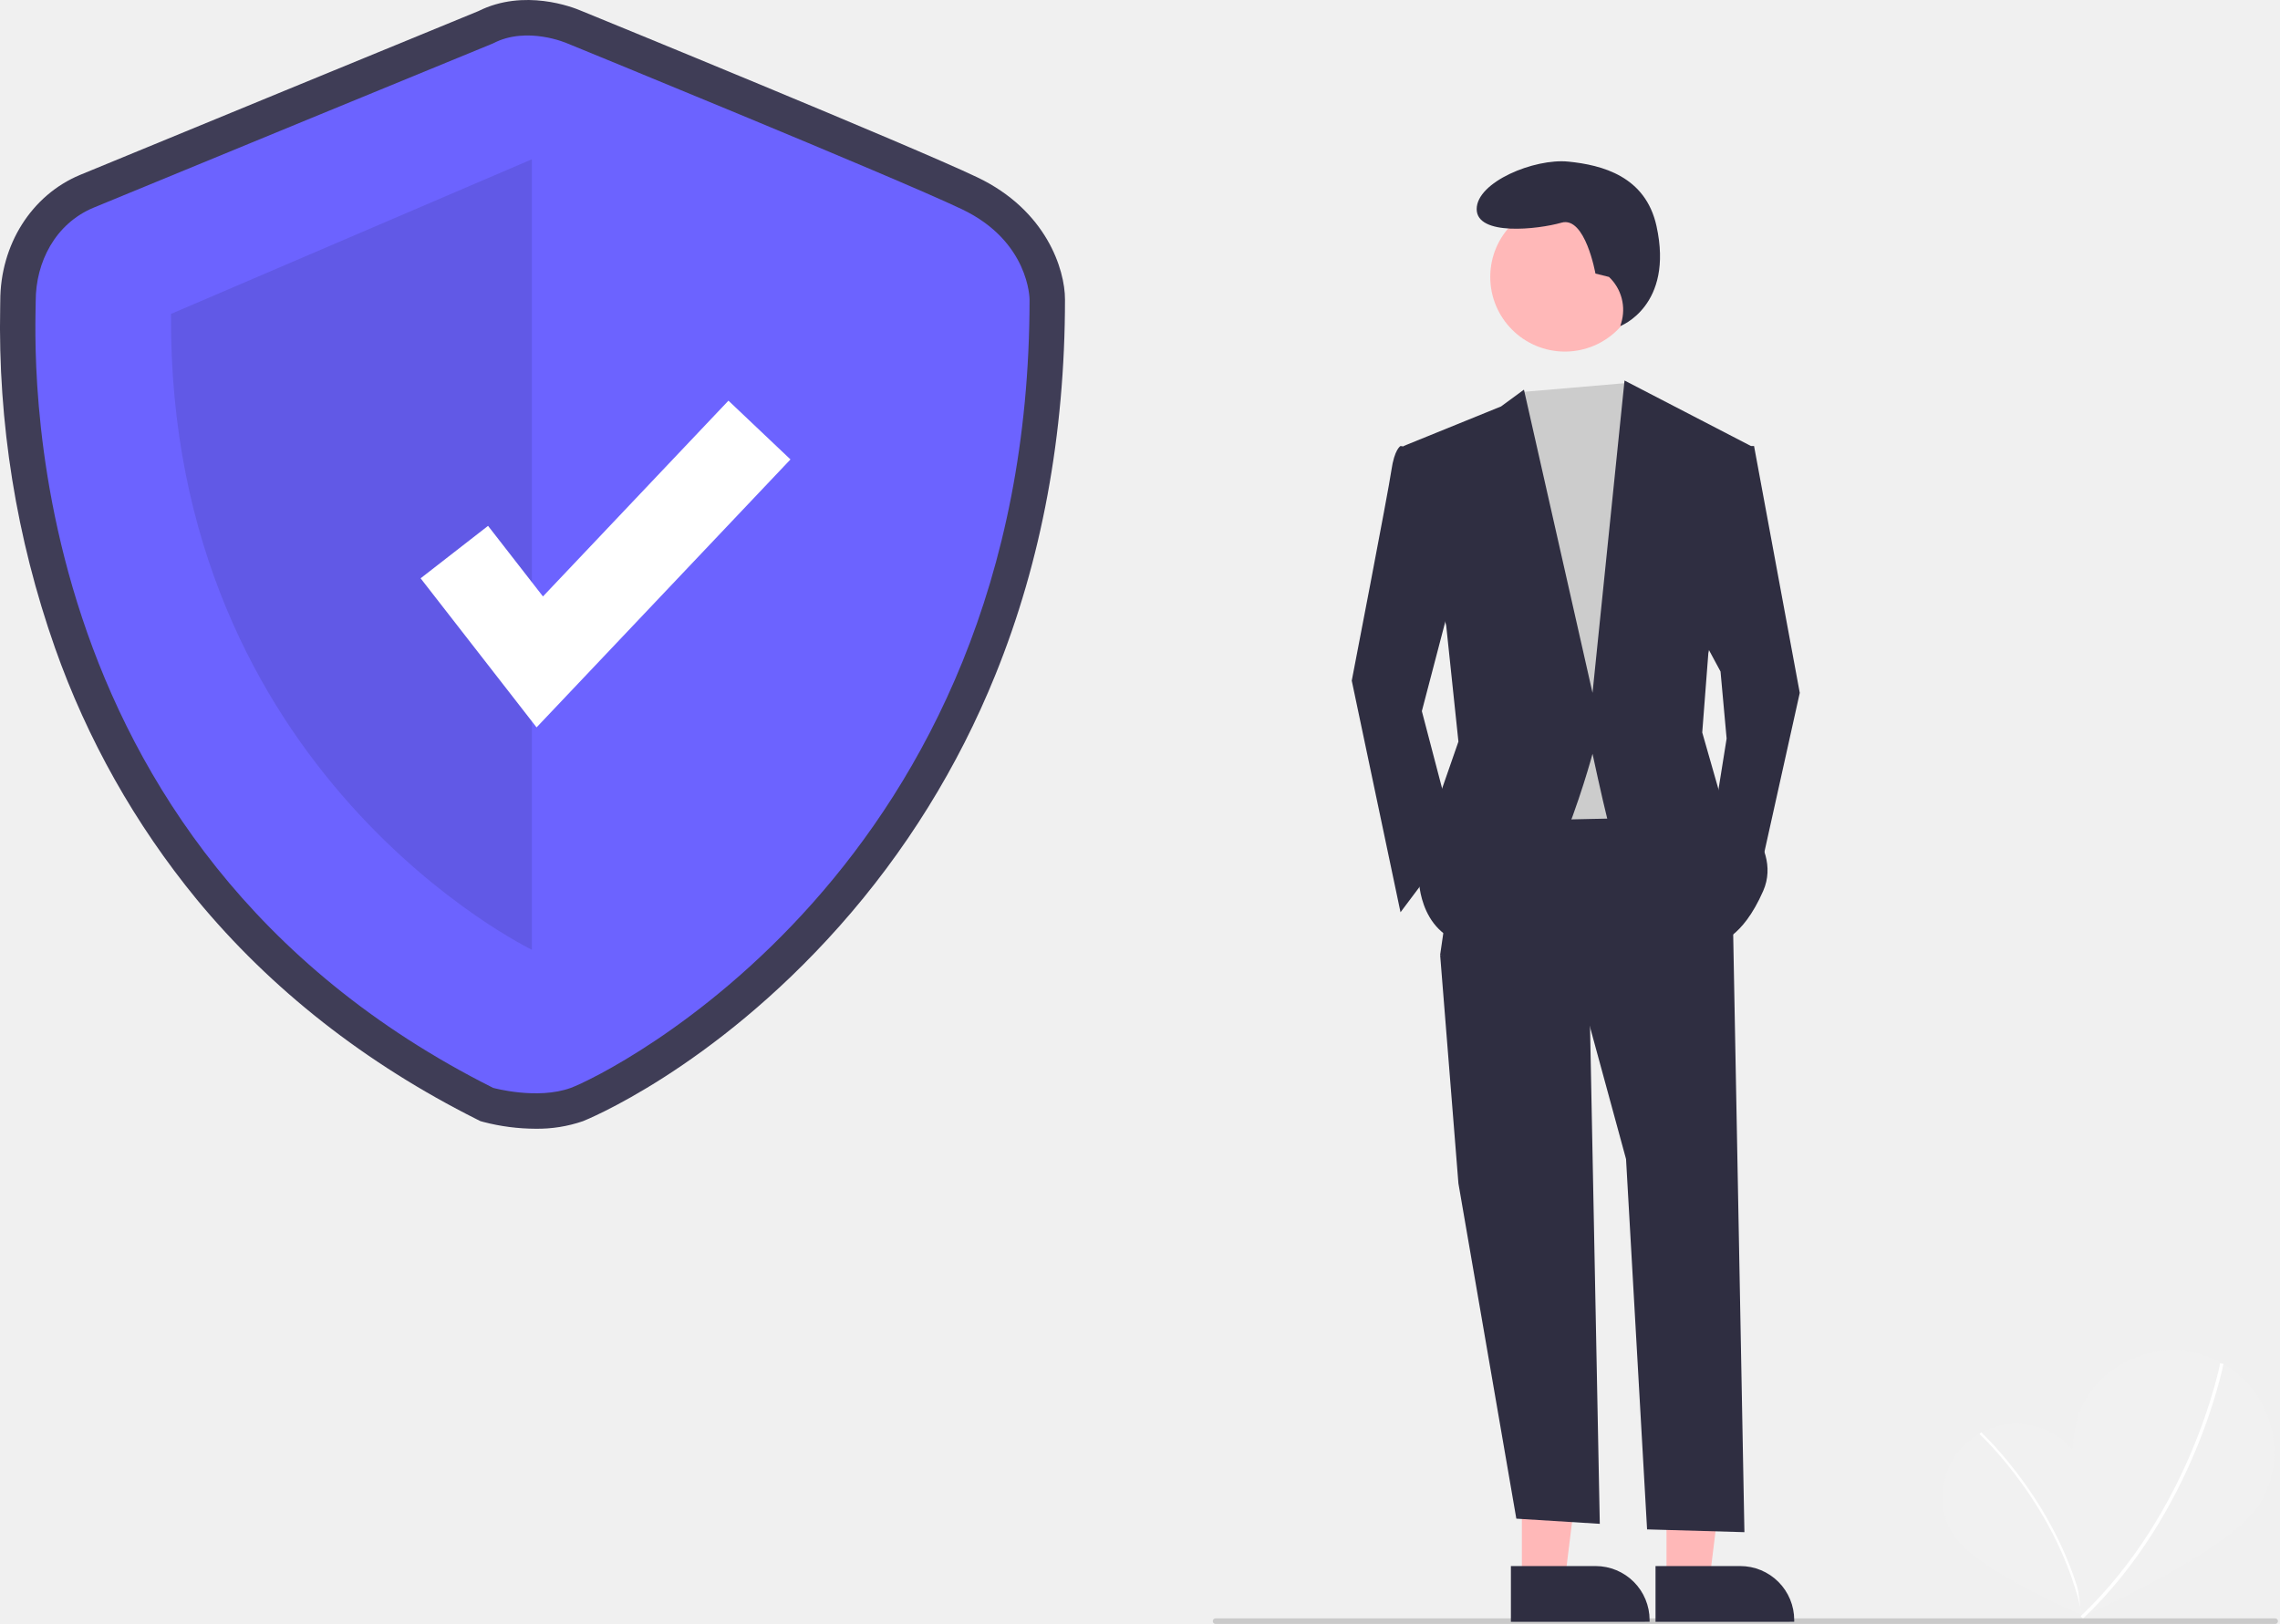
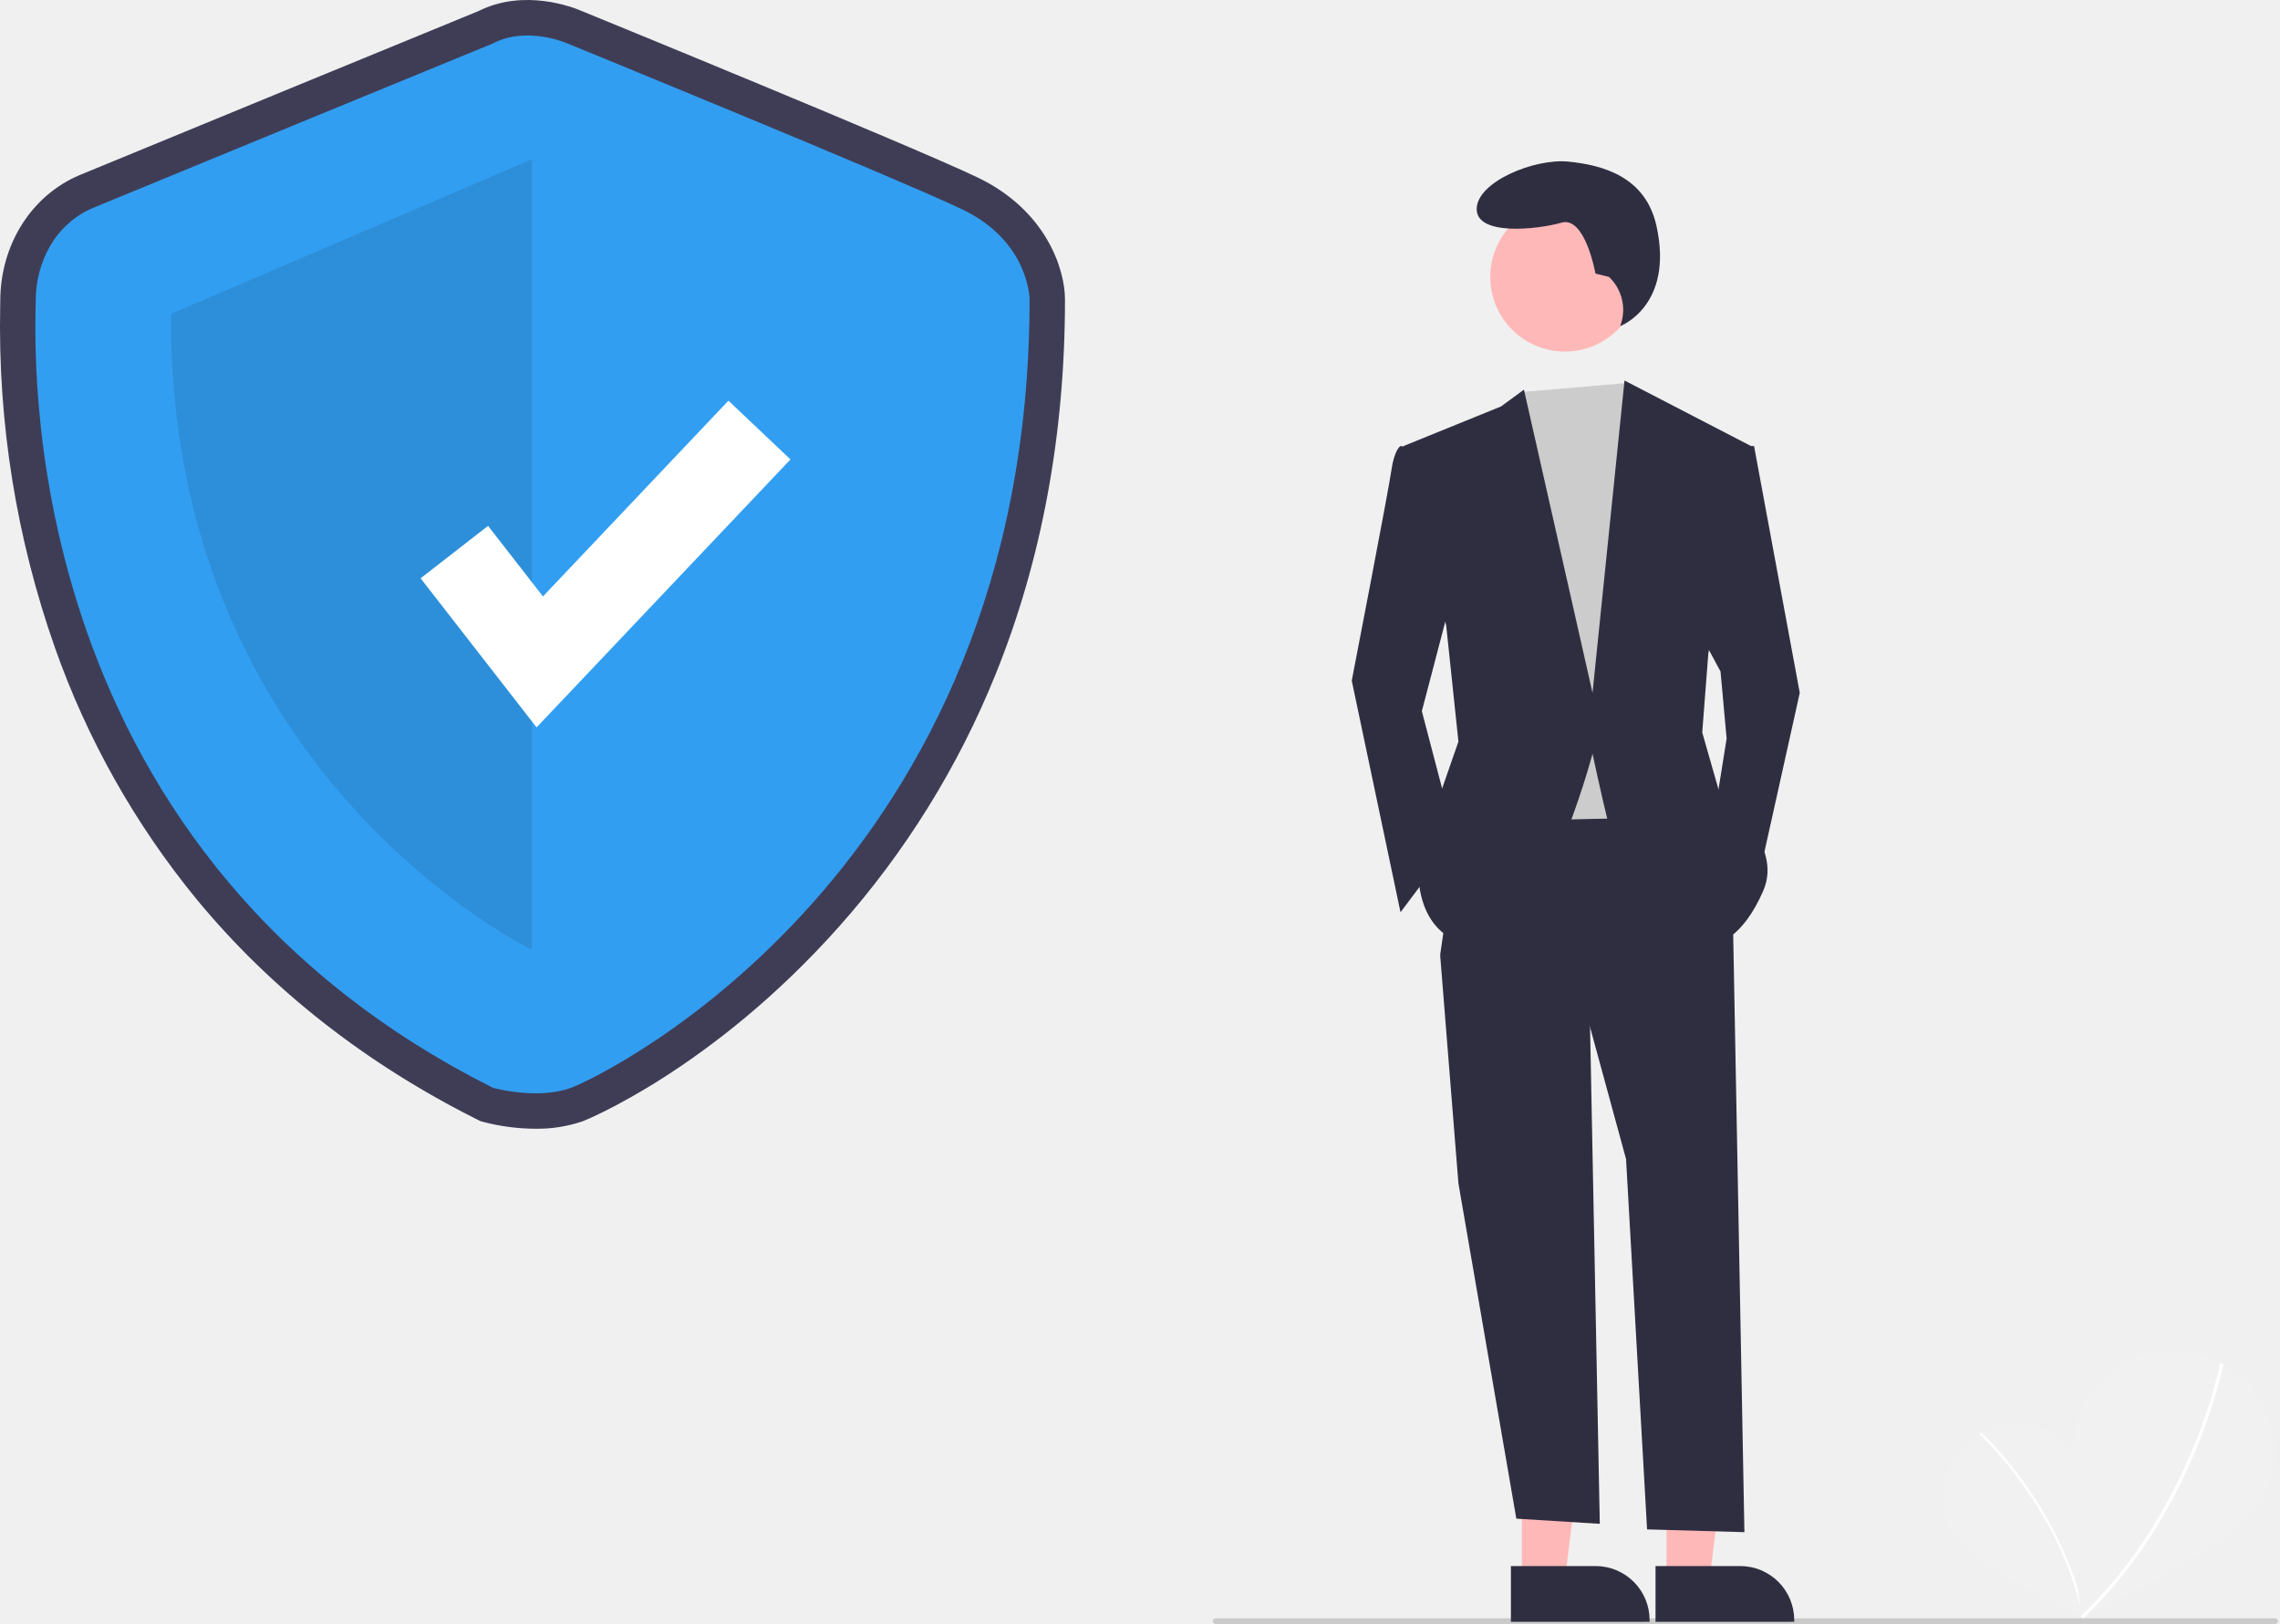
<svg xmlns="http://www.w3.org/2000/svg" width="671" height="478" viewBox="0 0 671 478" fill="none">
-   <g clip-path="url(#clip0_8_1557)">
-     <path d="M612.152 430.003C618.032 440.396 613.046 475.499 613.046 475.499C613.046 475.499 580.396 461.679 574.517 451.29C571.701 446.299 570.981 440.395 572.515 434.874C574.05 429.353 577.714 424.667 582.701 421.846C587.689 419.025 593.593 418.3 599.115 419.829C604.637 421.359 609.327 425.018 612.152 430.003V430.003Z" fill="#F1F1F1" />
+   <g clip-path="url(#clip0_111_207)">
+     <path d="M612.153 430.003C618.033 440.396 613.047 475.499 613.047 475.499C613.047 475.499 580.397 461.679 574.518 451.29C571.702 446.299 570.982 440.395 572.516 434.874C574.051 429.353 577.715 424.667 582.702 421.846C587.69 419.025 593.594 418.3 599.116 419.829C604.638 421.359 609.328 425.018 612.153 430.003Z" fill="#F1F1F1" />
    <path d="M613.52 475.454L612.826 475.6C606.145 443.86 582.816 422.337 582.581 422.123L583.058 421.599C583.294 421.814 606.79 443.484 613.52 475.454Z" fill="white" />
    <path d="M665.577 441.838C657.598 456.311 612.615 475.918 612.615 475.918C612.615 475.918 605.199 427.412 613.173 412.943C617.005 405.993 623.44 400.851 631.063 398.647C638.686 396.442 646.873 397.356 653.822 401.188C660.771 405.02 665.914 411.455 668.118 419.078C670.323 426.702 669.408 434.888 665.577 441.838Z" fill="#F1F1F1" />
-     <path d="M613.012 476.443L612.336 475.732C644.887 444.819 653.313 401.703 653.395 401.271L654.359 401.453C654.277 401.887 645.799 445.305 613.012 476.443Z" fill="white" />
-     <path d="M157.613 332.242C152.465 332.225 147.34 331.562 142.357 330.268L141.375 329.997L140.464 329.54C107.526 313.026 79.738 291.213 57.872 264.706C39.771 242.636 25.659 217.577 16.171 190.657C4.823 158.427 -0.636 124.419 0.054 90.257C0.068 89.54 0.079 88.986 0.079 88.605C0.079 71.998 9.297 57.427 23.563 51.483C34.481 46.934 133.614 6.216 140.776 3.274C154.265 -3.485 168.656 2.157 170.959 3.143C176.124 5.255 267.766 42.738 287.57 52.168C307.98 61.887 313.425 79.347 313.425 88.131C313.425 127.9 306.538 165.067 292.954 198.601C281.983 225.743 266.435 250.802 246.985 272.683C209.46 314.912 171.925 329.883 171.563 330.015C167.077 331.558 162.357 332.312 157.613 332.242ZM148.786 310.377C152.04 311.107 159.533 312.201 164.416 310.42C170.62 308.157 202.036 291.866 231.394 258.828C271.956 213.182 292.537 155.8 292.567 88.278C292.495 86.909 291.523 77.153 278.602 71C259.183 61.753 163.929 22.803 162.969 22.411L162.705 22.299C160.709 21.463 154.356 19.701 149.977 21.995L149.1 22.404C148.039 22.84 42.808 66.061 31.585 70.737C23.735 74.008 20.938 82.112 20.938 88.605C20.938 89.079 20.925 89.77 20.908 90.662C20.011 136.863 30.702 250.551 148.786 310.377Z" fill="#3F3D56" />
-     <path d="M145.138 12.757C145.138 12.757 38.952 56.37 27.574 61.11C16.197 65.851 10.509 77.228 10.509 88.605C10.509 99.982 1.976 248.439 145.138 320.217C145.138 320.217 158.132 323.812 167.99 320.217C177.848 316.622 302.996 255.944 302.996 88.131C302.996 88.131 302.996 71.065 283.086 61.584C263.176 52.103 166.915 12.757 166.915 12.757C166.915 12.757 155.093 7.543 145.138 12.757Z" fill="#6C63FF" />
-     <path opacity="0.1" d="M156.516 46.889V279.546C156.516 279.546 49.381 227.975 50.329 92.397L156.516 46.889Z" fill="black" />
+     <path d="M613.013 476.443L612.337 475.732C644.888 444.819 653.314 401.703 653.396 401.271L654.36 401.453C654.278 401.887 645.8 445.305 613.013 476.443Z" fill="white" />
+     <path d="M157.613 332.242C152.465 332.225 147.34 331.562 142.357 330.268L141.375 329.997L140.464 329.54C107.526 313.026 79.739 291.213 57.873 264.706C39.772 242.636 25.66 217.577 16.171 190.657C4.824 158.427 -0.635 124.419 0.054 90.257C0.068 89.54 0.08 88.986 0.08 88.605C0.08 71.998 9.298 57.427 23.563 51.483C34.482 46.934 133.614 6.216 140.776 3.274C154.265 -3.485 168.656 2.157 170.959 3.143C176.124 5.255 267.766 42.738 287.57 52.168C307.98 61.887 313.425 79.347 313.425 88.131C313.425 127.9 306.538 165.067 292.954 198.601C281.983 225.743 266.435 250.802 246.985 272.683C209.46 314.912 171.925 329.883 171.563 330.015C167.077 331.558 162.357 332.312 157.613 332.242ZM148.786 310.377C152.04 311.107 159.533 312.201 164.416 310.42C170.62 308.157 202.036 291.866 231.394 258.828C271.956 213.182 292.537 155.8 292.567 88.278C292.495 86.909 291.523 77.153 278.602 71C259.183 61.753 163.929 22.803 162.969 22.411L162.705 22.299C160.709 21.463 154.356 19.701 149.977 21.995L149.1 22.404C148.039 22.84 42.809 66.061 31.586 70.737C23.735 74.008 20.938 82.112 20.938 88.605C20.938 89.079 20.926 89.77 20.908 90.662C20.011 136.863 30.703 250.551 148.786 310.377Z" fill="#3F3D56" />
+     <path d="M145.138 12.757C145.138 12.757 38.952 56.37 27.575 61.11C16.197 65.851 10.509 77.228 10.509 88.605C10.509 99.982 1.976 248.439 145.138 320.217C145.138 320.217 158.132 323.812 167.99 320.217C177.848 316.622 302.996 255.944 302.996 88.131C302.996 88.131 302.996 71.065 283.086 61.584C263.176 52.103 166.915 12.757 166.915 12.757C166.915 12.757 155.093 7.543 145.138 12.757Z" fill="#329EF1" />
+     <path opacity="0.1" d="M156.517 46.889V279.546C156.517 279.546 49.381 227.975 50.33 92.397L156.517 46.889Z" fill="black" />
    <path d="M157.913 214.102L123.785 170.221L143.632 154.785L159.791 175.562L214.381 117.935L232.635 135.231L157.913 214.102Z" fill="white" />
-     <path d="M669.585 478H357.739C357.522 478 357.314 477.914 357.16 477.76C357.007 477.607 356.921 477.399 356.921 477.182C356.921 476.964 357.007 476.756 357.16 476.603C357.314 476.449 357.522 476.363 357.739 476.363H669.585C669.802 476.363 670.01 476.449 670.164 476.603C670.317 476.756 670.404 476.964 670.404 477.182C670.404 477.399 670.317 477.607 670.164 477.76C670.01 477.914 669.802 478 669.585 478Z" fill="#CACACA" />
-     <path d="M447.885 465.098L460.543 465.097L466.565 416.272L447.882 416.273L447.885 465.098Z" fill="#FFB8B8" />
+     <path d="M669.586 478H357.74C357.523 478 357.315 477.914 357.161 477.76C357.008 477.607 356.922 477.399 356.922 477.182C356.922 476.964 357.008 476.756 357.161 476.603C357.315 476.449 357.523 476.363 357.74 476.363H669.586C669.803 476.363 670.011 476.449 670.165 476.603C670.318 476.756 670.405 476.964 670.405 477.182C670.405 477.399 670.318 477.607 670.165 477.76C670.011 477.914 669.803 478 669.586 478Z" fill="#CACACA" />
+     <path d="M447.886 465.098L460.544 465.097L466.566 416.272L447.883 416.273L447.886 465.098Z" fill="#FFB8B8" />
    <path d="M444.655 460.965L469.584 460.964H469.585C473.799 460.964 477.839 462.638 480.819 465.617C483.798 468.597 485.472 472.637 485.472 476.851V477.367L444.656 477.369L444.655 460.965Z" fill="#2F2E41" />
    <path d="M490.446 465.098L503.104 465.097L509.127 416.272L490.444 416.273L490.446 465.098Z" fill="#FFB8B8" />
-     <path d="M487.217 460.965L512.146 460.964H512.147C516.36 460.964 520.401 462.638 523.38 465.617C526.36 468.597 528.034 472.637 528.034 476.851V477.367L487.217 477.369L487.217 460.965Z" fill="#2F2E41" />
+     <path d="M487.218 460.965L512.147 460.964H512.148C516.361 460.964 520.402 462.638 523.381 465.617C526.361 468.597 528.035 472.637 528.035 476.851V477.367L487.218 477.369V460.965Z" fill="#2F2E41" />
    <path d="M467.78 293.634L470.817 448.534L446.253 447.011L429.212 348.348L423.83 281.077L467.78 293.634Z" fill="#2F2E41" />
    <path d="M509.936 267.624L513.378 450.99L484.731 450.171L478.543 341.172L467.78 301.707L423.83 281.078L431.006 231.746L495.585 230.849L509.936 267.624Z" fill="#2F2E41" />
    <path d="M460.546 103.484C472.678 103.484 482.513 93.649 482.513 81.517C482.513 69.385 472.678 59.55 460.546 59.55C448.414 59.55 438.579 69.385 438.579 81.517C438.579 93.649 448.414 103.484 460.546 103.484Z" fill="#FFB8B8" />
-     <path d="M478.766 112.738L482.131 117.835L491.101 142.949L483.925 240.715L441.768 241.613L436.388 129.495L447.661 115.403L478.766 112.738Z" fill="#CCCCCC" />
+     <path d="M478.767 112.738L482.132 117.835L491.102 142.949L483.926 240.715L441.769 241.613L436.389 129.495L447.662 115.403L478.767 112.738Z" fill="#CCCCCC" />
    <path d="M419.346 132.186L412.17 131.289C412.17 131.289 410.376 132.186 409.479 138.464C408.582 144.743 397.819 200.353 397.819 200.353L412.17 268.52L428.315 246.994L418.449 209.322L428.315 171.651L419.346 132.186Z" fill="#2F2E41" />
    <path d="M510.833 131.29H516.215L529.669 203.941L517.112 260.448L504.554 239.818L508.142 217.395L506.349 197.663L500.07 186.002L510.833 131.29Z" fill="#2F2E41" />
-     <path d="M473.527 81.517L469.533 80.519C469.533 80.519 466.537 63.544 459.548 65.541C452.558 67.538 434.585 69.535 434.585 61.547C434.585 53.559 451.56 46.569 461.545 47.568C471.529 48.566 484.282 51.879 487.506 66.54C492.673 90.041 476.843 95.977 476.843 95.977L477.107 95.121C477.838 92.745 477.891 90.212 477.258 87.808C476.625 85.404 475.333 83.225 473.527 81.517Z" fill="#2F2E41" />
+     <path d="M473.528 81.517L469.534 80.519C469.534 80.519 466.538 63.544 459.549 65.541C452.559 67.538 434.586 69.535 434.586 61.547C434.586 53.559 451.561 46.569 461.546 47.568C471.53 48.566 484.283 51.879 487.507 66.54C492.674 90.041 476.844 95.977 476.844 95.977L477.108 95.121C477.839 92.745 477.892 90.212 477.259 87.808C476.626 85.404 475.334 83.225 473.528 81.517Z" fill="#2F2E41" />
    <path d="M413.067 131.289L441.769 119.629L448.496 114.695L468.677 203.941L478.095 112.005L515.318 131.289L502.761 192.281L500.967 215.601L506.348 234.437C506.348 234.437 525.184 247.891 518.906 262.242C512.627 276.593 505.451 277.49 505.451 277.49C505.451 277.49 474.956 248.788 473.162 241.612C471.368 234.437 468.677 221.879 468.677 221.879C468.677 221.879 453.429 279.283 435.49 278.387C417.552 277.49 417.552 258.654 417.552 258.654L422.036 238.921L429.212 218.292L425.624 184.208L413.067 131.289Z" fill="#2F2E41" />
  </g>
  <defs>
-     <clipPath id="clip0_8_1557">
-       <rect width="670.404" height="478" fill="white" />
+     <clipPath id="clip0_111_207">
+       <rect width="671" height="478" fill="white" />
    </clipPath>
  </defs>
</svg>
